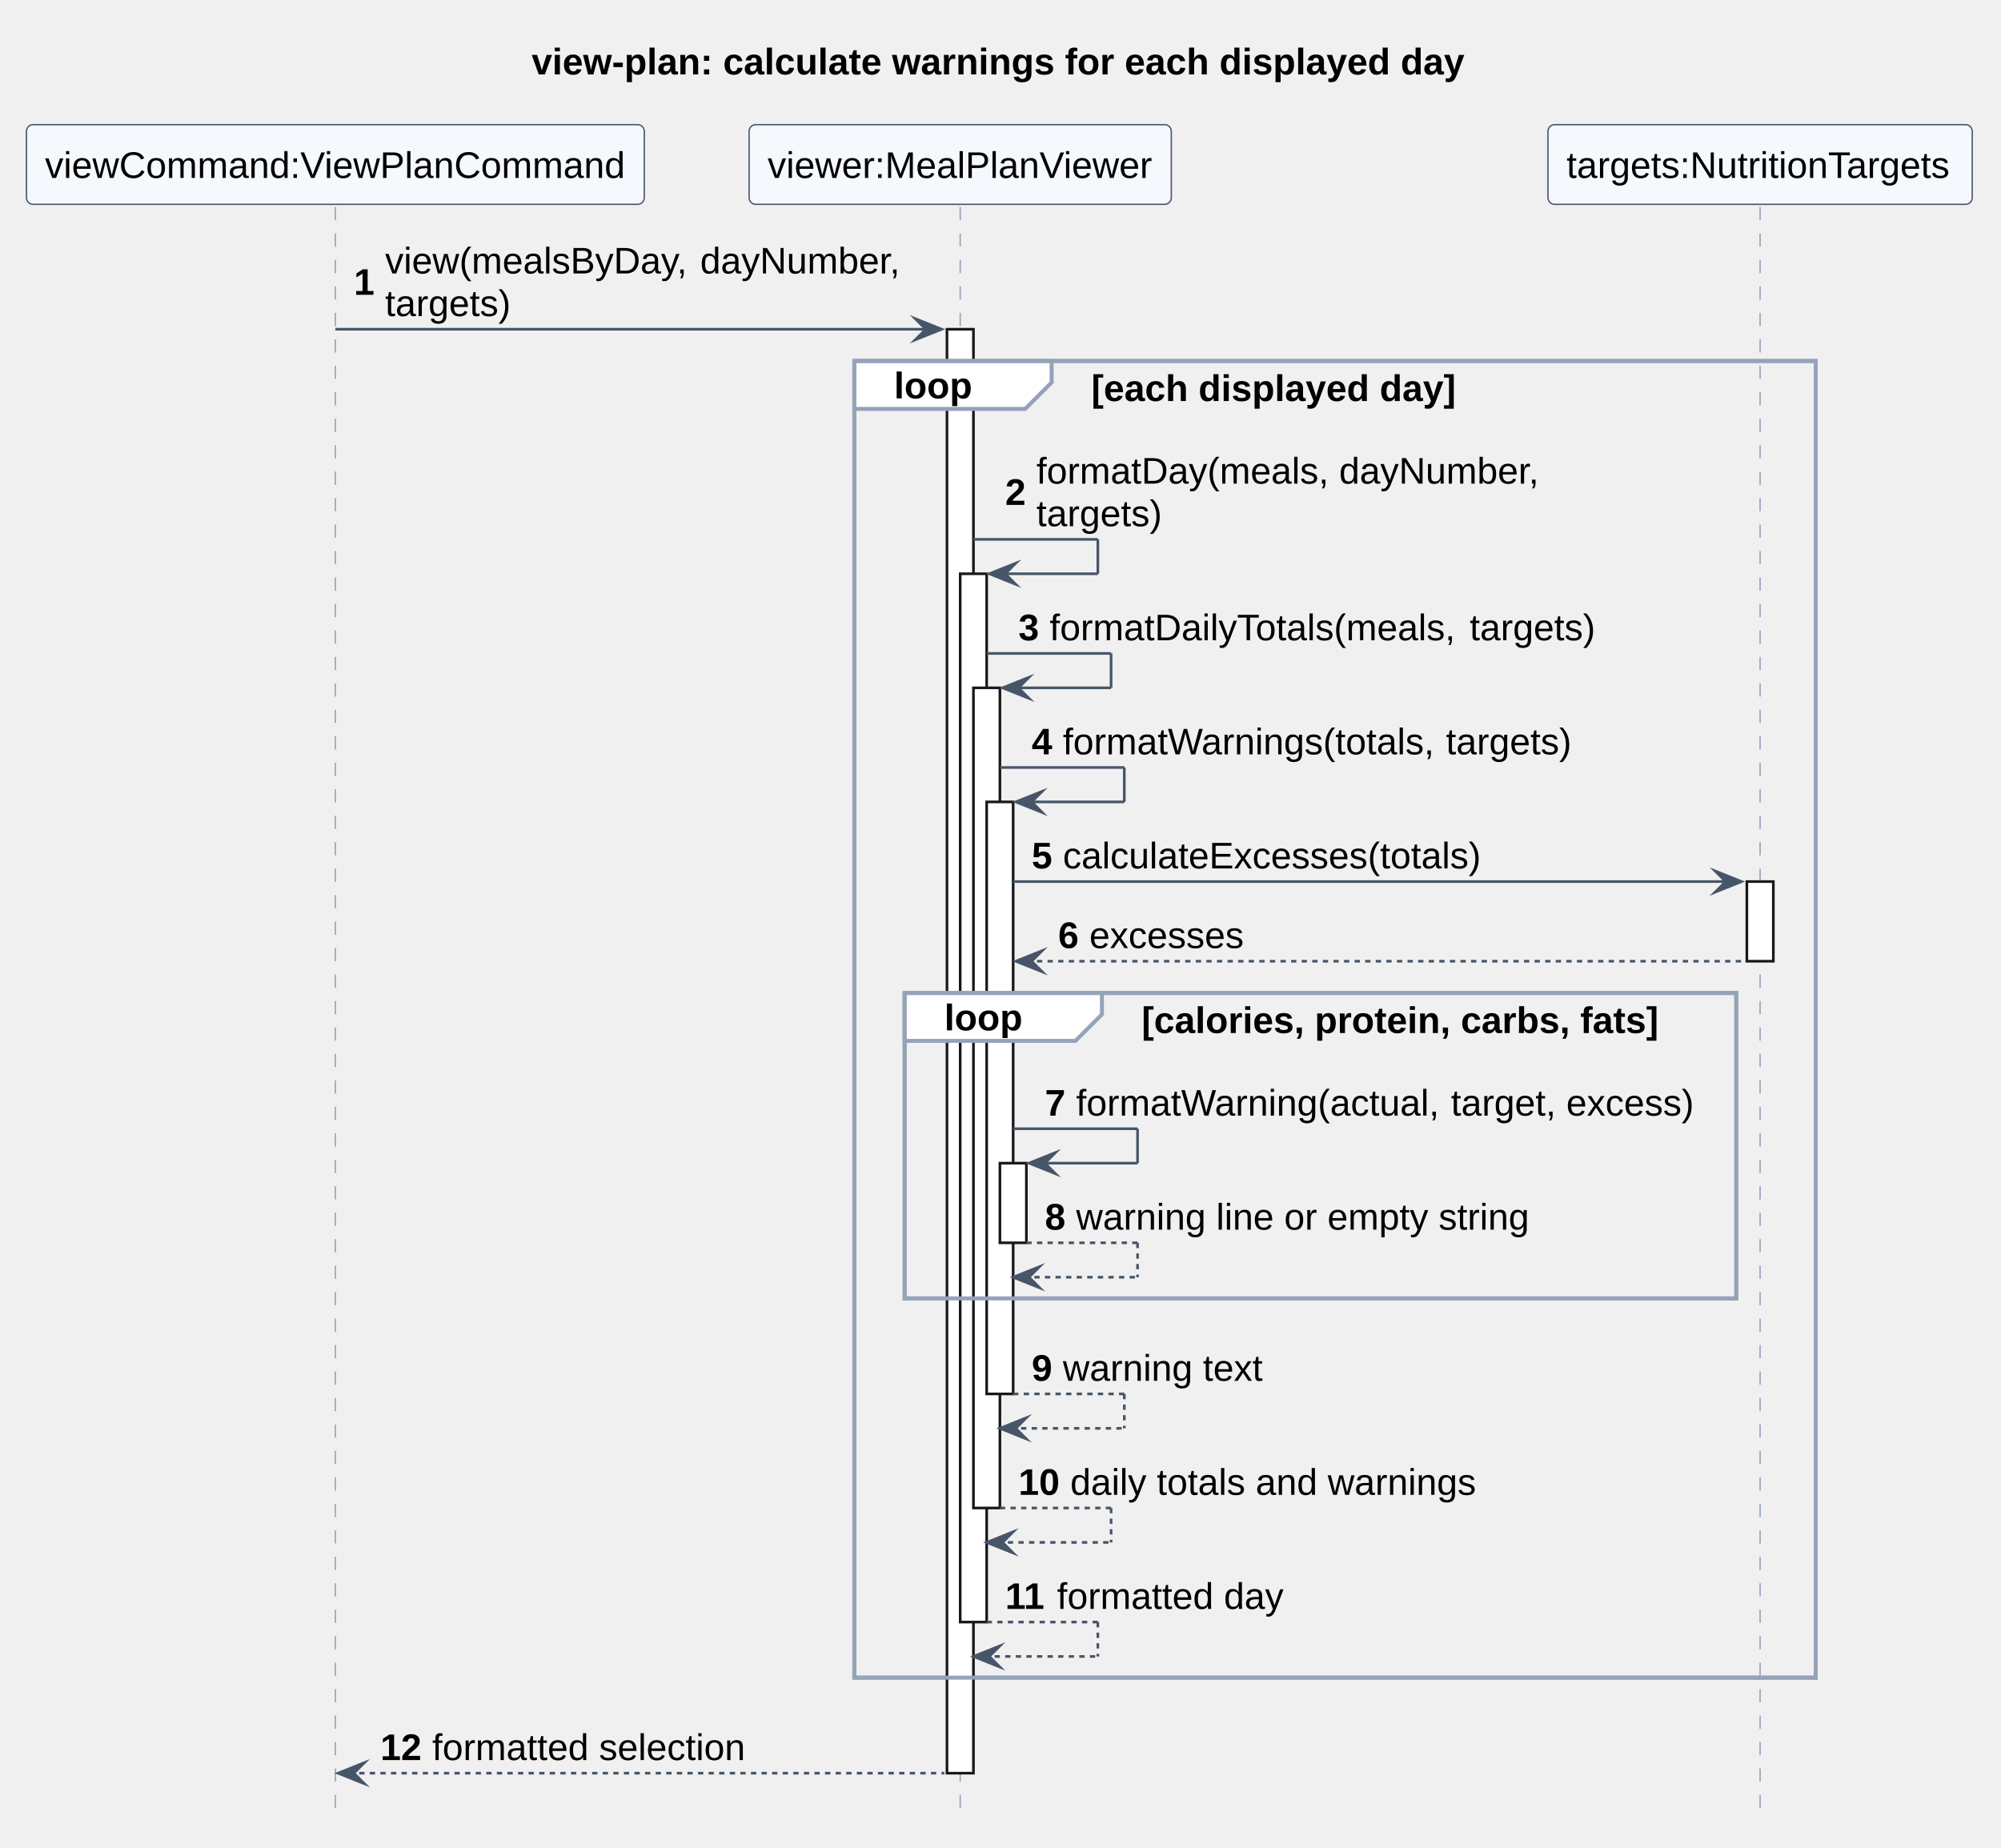
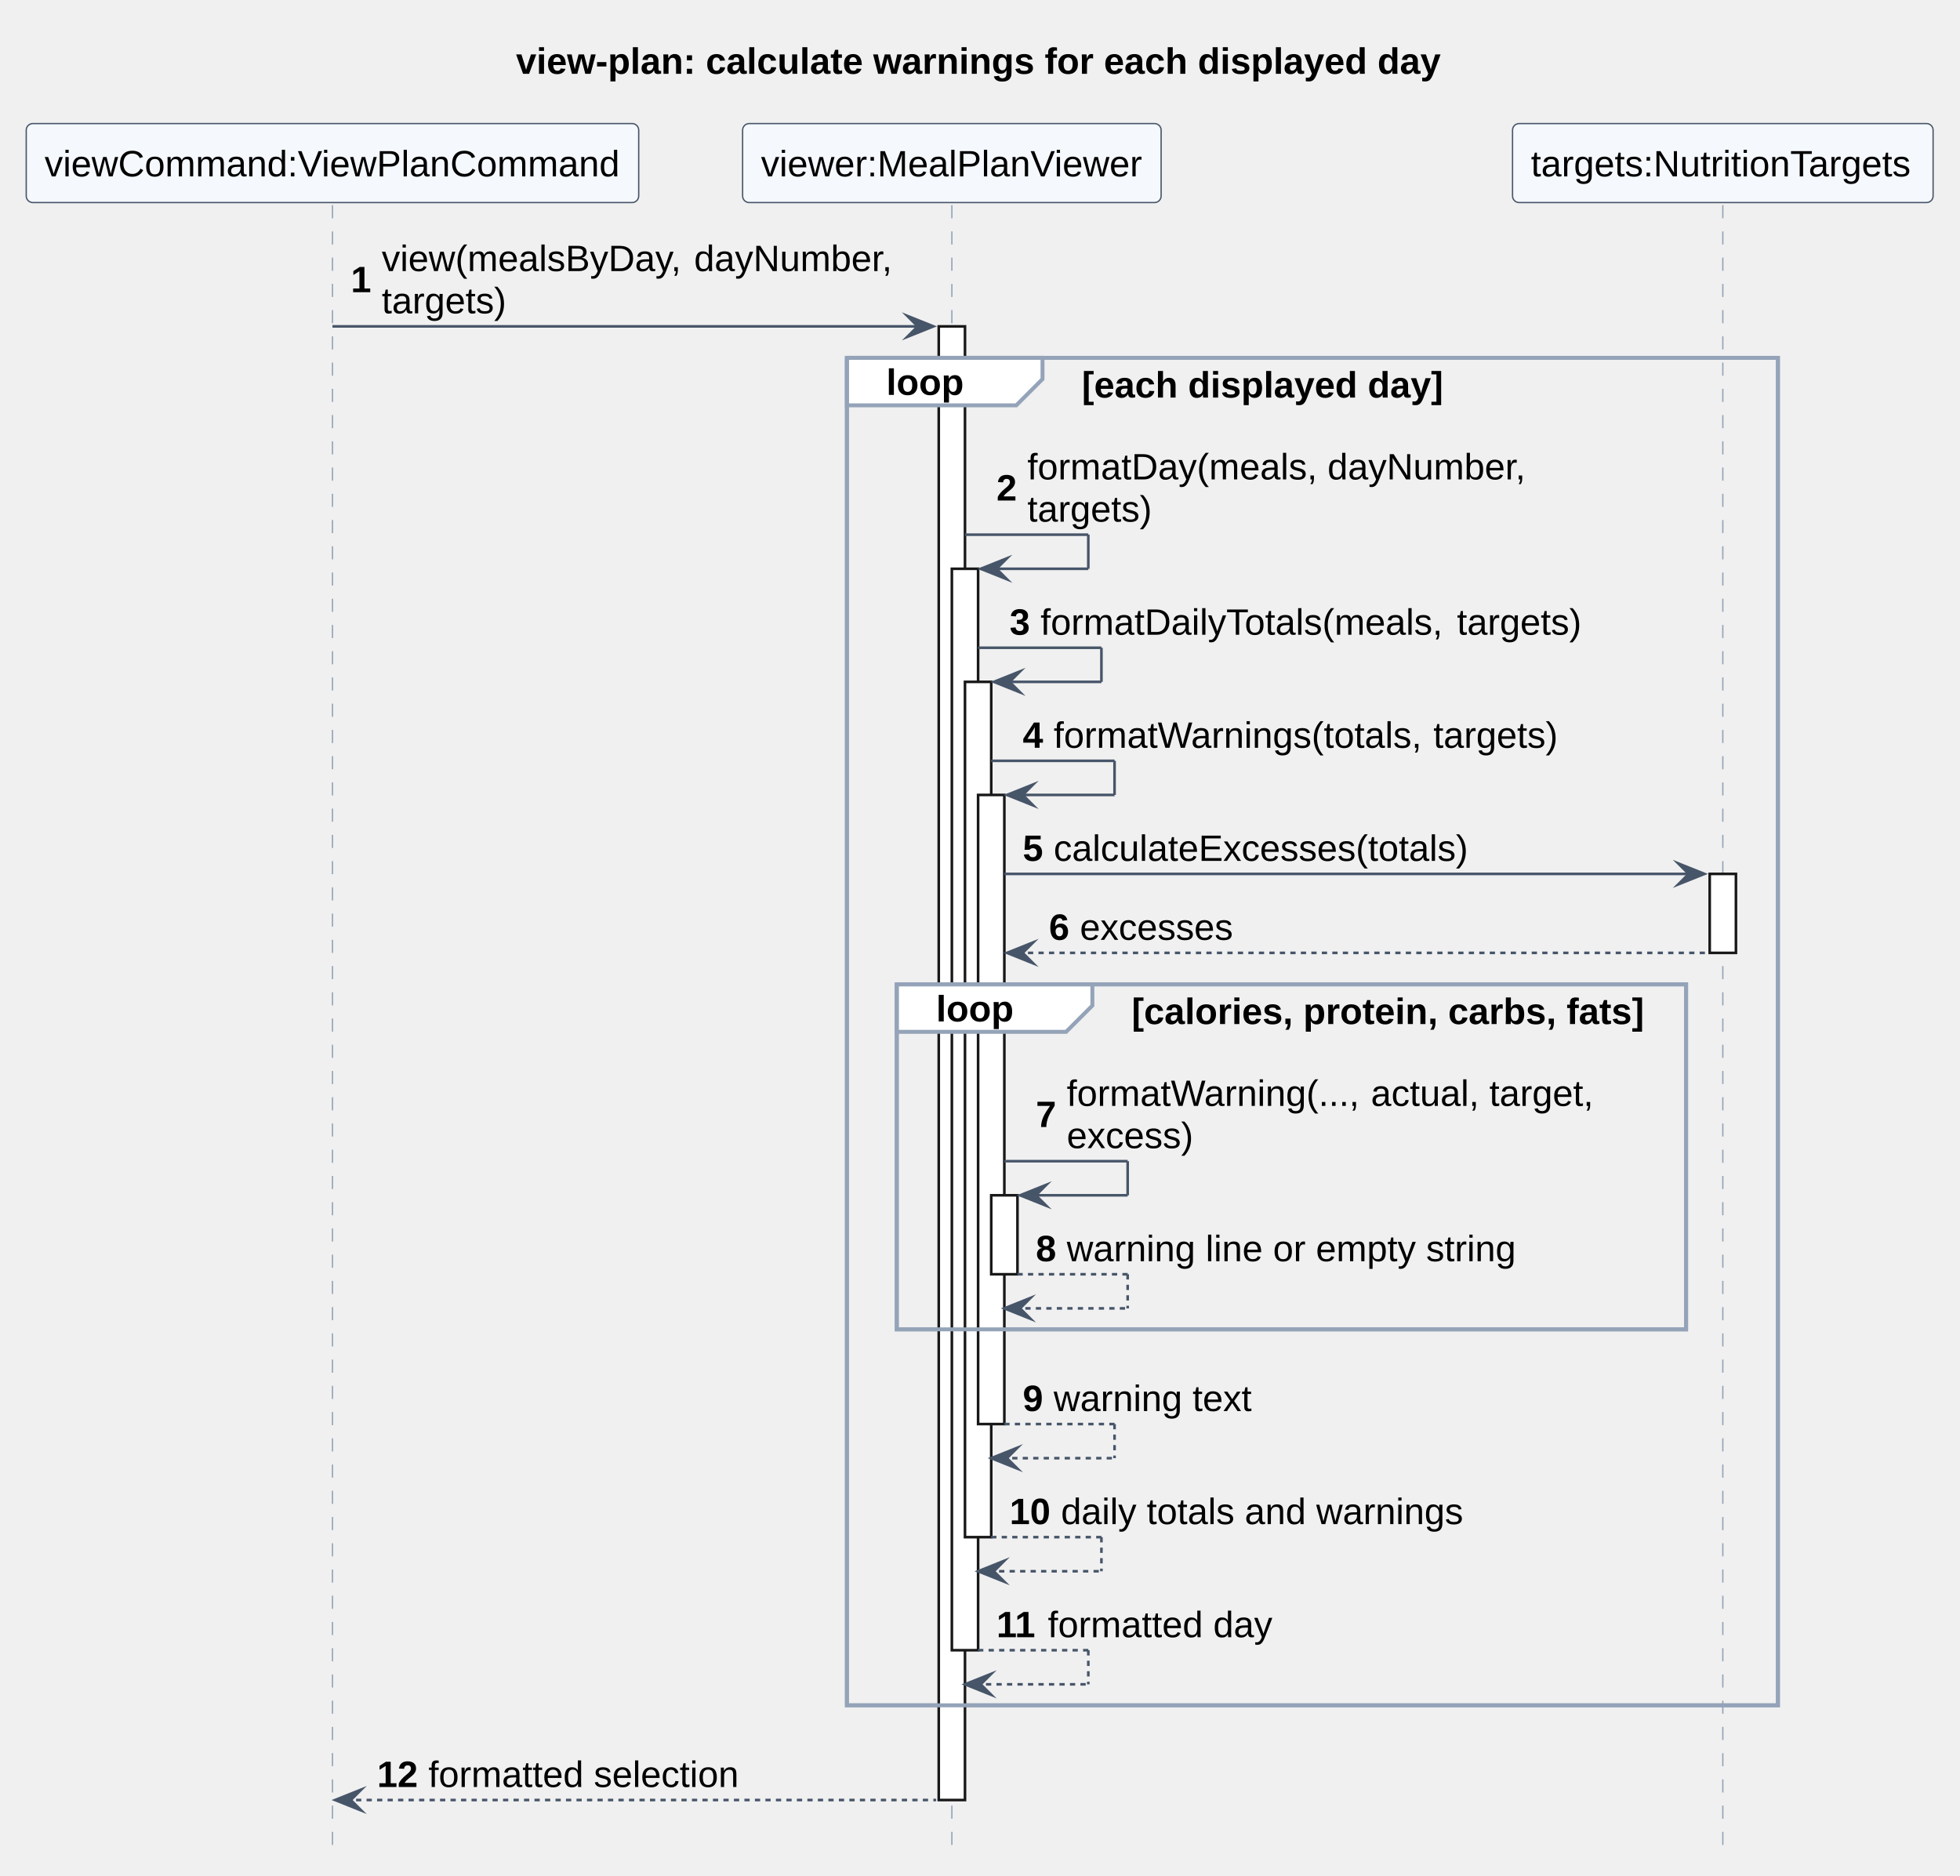
- <svg xmlns="http://www.w3.org/2000/svg" version="1.1" data-diagram-type="SEQUENCE" style="width:756px;height:698px;background:#FFFFFF;" width="756px" height="698px" viewBox="0 0 756 698" zoomAndPan="magnify" preserveAspectRatio="none" contentStyleType="text/css">
+ <svg xmlns="http://www.w3.org/2000/svg" version="1.1" data-diagram-type="SEQUENCE" style="width:747px;height:715px;background:#FFFFFF;" width="747px" height="715px" viewBox="0 0 747 715" zoomAndPan="magnify" preserveAspectRatio="none" contentStyleType="text/css">
  <defs />
  <g font-family="sans-serif" lengthAdjust="spacing">
    <g class="title" data-source-line="2">
-       <text x="200.839" y="28.132" fill="#000" font-size="14" textLength="352.447" font-weight="700" font-family="Arial">view-plan: calculate warnings for each displayed day</text>
+       <text x="196.65" y="28.132" fill="#000" font-size="14" textLength="352.447" font-weight="700" font-family="Arial">view-plan: calculate warnings for each displayed day</text>
    </g>
-     <rect x="322.778" y="136.395" width="363.206" height="497.479" fill="none" style="stroke:#94A3B8;stroke-width:1.5;" />
-     <rect x="341.778" y="375.184" width="314.206" height="115.395" fill="none" style="stroke:#94A3B8;stroke-width:1.5;" />
+     <rect x="322.778" y="136.395" width="354.827" height="513.578" fill="none" style="stroke:#94A3B8;stroke-width:1.5;" />
+     <rect x="341.778" y="375.184" width="300.827" height="131.493" fill="none" style="stroke:#94A3B8;stroke-width:1.5;" />
    <g class="participant-lifeline" data-qualified-name="View" data-entity-uid="part1" id="part1-lifeline" data-source-line="5">
      <g>
-         <rect x="123.21" y="78.197" width="8" height="609.775" fill="#000" fill-opacity="0" />
-         <line x1="126.71" y1="78.197" x2="126.71" y2="687.973" style="stroke:#94A3B8;stroke-width:0.5;stroke-dasharray:5,5;" />
+         <rect x="123.21" y="78.197" width="8" height="625.874" fill="#000" fill-opacity="0" />
+         <line x1="126.71" y1="78.197" x2="126.71" y2="704.071" style="stroke:#94A3B8;stroke-width:0.5;stroke-dasharray:5,5;" />
      </g>
    </g>
    <g class="participant-lifeline" data-qualified-name="Viewer" data-entity-uid="part2" id="part2-lifeline" data-source-line="6">
      <g>
-         <rect x="359.278" y="78.197" width="8" height="609.775" fill="#000" fill-opacity="0" />
-         <line x1="362.778" y1="78.197" x2="362.778" y2="687.973" style="stroke:#94A3B8;stroke-width:0.5;stroke-dasharray:5,5;" />
+         <rect x="359.278" y="78.197" width="8" height="625.874" fill="#000" fill-opacity="0" />
+         <line x1="362.778" y1="78.197" x2="362.778" y2="704.071" style="stroke:#94A3B8;stroke-width:0.5;stroke-dasharray:5,5;" />
      </g>
    </g>
    <g>
-       <rect x="357.778" y="124.395" width="10" height="545.578" fill="#FFF" style="stroke:#181818;stroke-width:1;" />
+       <rect x="357.778" y="124.395" width="10" height="561.677" fill="#FFF" style="stroke:#181818;stroke-width:1;" />
    </g>
    <g>
-       <rect x="362.778" y="216.789" width="10" height="396.085" fill="#FFF" style="stroke:#181818;stroke-width:1;" />
+       <rect x="362.778" y="216.789" width="10" height="412.184" fill="#FFF" style="stroke:#181818;stroke-width:1;" />
    </g>
    <g>
-       <rect x="367.778" y="259.888" width="10" height="309.888" fill="#FFF" style="stroke:#181818;stroke-width:1;" />
+       <rect x="367.778" y="259.888" width="10" height="325.986" fill="#FFF" style="stroke:#181818;stroke-width:1;" />
    </g>
    <g>
-       <rect x="372.778" y="302.986" width="10" height="223.69" fill="#FFF" style="stroke:#181818;stroke-width:1;" />
+       <rect x="372.778" y="302.986" width="10" height="239.789" fill="#FFF" style="stroke:#181818;stroke-width:1;" />
    </g>
    <g>
-       <rect x="377.778" y="439.479" width="10" height="30.099" fill="#FFF" style="stroke:#181818;stroke-width:1;" />
+       <rect x="377.778" y="455.578" width="10" height="30.099" fill="#FFF" style="stroke:#181818;stroke-width:1;" />
    </g>
    <g class="participant-lifeline" data-qualified-name="Targets" data-entity-uid="part3" id="part3-lifeline" data-source-line="7">
      <g>
-         <rect x="661.484" y="78.197" width="8" height="609.775" fill="#000" fill-opacity="0" />
-         <line x1="664.984" y1="78.197" x2="664.984" y2="687.973" style="stroke:#94A3B8;stroke-width:0.5;stroke-dasharray:5,5;" />
+         <rect x="653.105" y="78.197" width="8" height="625.874" fill="#000" fill-opacity="0" />
+         <line x1="656.605" y1="78.197" x2="656.605" y2="704.071" style="stroke:#94A3B8;stroke-width:0.5;stroke-dasharray:5,5;" />
      </g>
    </g>
    <g>
-       <rect x="659.984" y="333.085" width="10" height="30.099" fill="#FFF" style="stroke:#181818;stroke-width:1;" />
+       <rect x="651.605" y="333.085" width="10" height="30.099" fill="#FFF" style="stroke:#181818;stroke-width:1;" />
    </g>
    <g class="participant participant-head" data-qualified-name="View" data-entity-uid="part1" id="part1-head" data-source-line="5">
      <rect x="10" y="47.099" width="233.42" height="30.099" fill="#F5F8FC" style="stroke:#475569;stroke-width:0.5;" rx="2.5" ry="2.5" />
      <text x="17" y="67.23" fill="#000" font-size="14" textLength="219.42" font-family="Arial">viewCommand:ViewPlanCommand</text>
    </g>
    <g class="participant participant-head" data-qualified-name="Viewer" data-entity-uid="part2" id="part2-head" data-source-line="6">
      <rect x="283.027" y="47.099" width="159.503" height="30.099" fill="#F5F8FC" style="stroke:#475569;stroke-width:0.5;" rx="2.5" ry="2.5" />
      <text x="290.027" y="67.23" fill="#000" font-size="14" textLength="145.503" font-family="Arial">viewer:MealPlanViewer</text>
    </g>
    <g class="participant participant-head" data-qualified-name="Targets" data-entity-uid="part3" id="part3-head" data-source-line="7">
-       <rect x="584.843" y="47.099" width="160.282" height="30.099" fill="#F5F8FC" style="stroke:#475569;stroke-width:0.5;" rx="2.5" ry="2.5" />
-       <text x="591.843" y="67.23" fill="#000" font-size="14" textLength="146.282" font-family="Arial">targets:NutritionTargets</text>
+       <rect x="576.464" y="47.099" width="160.282" height="30.099" fill="#F5F8FC" style="stroke:#475569;stroke-width:0.5;" rx="2.5" ry="2.5" />
+       <text x="583.464" y="67.23" fill="#000" font-size="14" textLength="146.282" font-family="Arial">targets:NutritionTargets</text>
    </g>
    <g class="message" data-entity-1="part1" data-entity-2="part2" id="msg1" data-source-line="9">
      <polygon points="345.778,120.395,355.778,124.395,345.778,128.395,349.778,124.395" fill="#475569" style="stroke:#475569;stroke-width:1;stroke-linejoin:miter;stroke-miterlimit:10;" />
      <line x1="126.71" y1="124.395" x2="351.778" y2="124.395" style="stroke:#475569;stroke-width:1;" />
      <text x="133.71" y="111.378" fill="#000" font-size="14" font-weight="700" font-family="Arial">1</text>
      <text x="145.496" y="103.329" fill="#000" font-size="14" textLength="115.138" font-family="Arial">view(mealsByDay,</text>
      <text x="260.634" y="103.329" fill="#000" font-size="14" font-family="Arial"> </text>
      <text x="264.523" y="103.329" fill="#000" font-size="14" textLength="76.255" font-family="Arial">dayNumber,</text>
      <text x="145.496" y="119.428" fill="#000" font-size="14" textLength="47.462" font-family="Arial">targets)</text>
    </g>
    <path d="M322.778,136.395 L397.323,136.395 L397.323,144.493 L387.323,154.493 L322.778,154.493 L322.778,136.395" style="stroke:#94A3B8;stroke-width:1.5;" fill="#FFF" />
-     <rect x="322.778" y="136.395" width="363.206" height="497.479" fill="none" style="stroke:#94A3B8;stroke-width:1.5;" />
+     <rect x="322.778" y="136.395" width="354.827" height="513.578" fill="none" style="stroke:#94A3B8;stroke-width:1.5;" />
    <text x="337.778" y="150.526" fill="#000" font-size="14" textLength="29.545" font-weight="700" font-family="Arial">loop</text>
    <text x="412.323" y="151.526" fill="#000" font-size="14" textLength="137.717" font-weight="700" font-family="Arial">[each displayed day]</text>
    <g class="message" data-entity-1="part2" data-entity-2="part2" id="msg2" data-source-line="12">
      <line x1="367.778" y1="203.789" x2="414.778" y2="203.789" style="stroke:#475569;stroke-width:1;" />
      <line x1="414.778" y1="203.789" x2="414.778" y2="216.789" style="stroke:#475569;stroke-width:1;" />
      <line x1="373.778" y1="216.789" x2="414.778" y2="216.789" style="stroke:#475569;stroke-width:1;" />
      <polygon points="383.778,212.789,373.778,216.789,383.778,220.789,379.778,216.789" fill="#475569" style="stroke:#475569;stroke-width:1;stroke-linejoin:miter;stroke-miterlimit:10;" />
      <text x="379.778" y="190.773" fill="#000" font-size="14" font-weight="700" font-family="Arial">2</text>
      <text x="391.564" y="182.724" fill="#000" font-size="14" textLength="110.469" font-family="Arial">formatDay(meals,</text>
      <text x="502.033" y="182.724" fill="#000" font-size="14" font-family="Arial"> </text>
      <text x="505.923" y="182.724" fill="#000" font-size="14" textLength="76.255" font-family="Arial">dayNumber,</text>
      <text x="391.564" y="198.822" fill="#000" font-size="14" textLength="47.462" font-family="Arial">targets)</text>
    </g>
    <g class="message" data-entity-1="part2" data-entity-2="part2" id="msg3" data-source-line="14">
      <line x1="372.778" y1="246.888" x2="419.778" y2="246.888" style="stroke:#475569;stroke-width:1;" />
      <line x1="419.778" y1="246.888" x2="419.778" y2="259.888" style="stroke:#475569;stroke-width:1;" />
      <line x1="378.778" y1="259.888" x2="419.778" y2="259.888" style="stroke:#475569;stroke-width:1;" />
      <polygon points="388.778,255.888,378.778,259.888,388.778,263.888,384.778,259.888" fill="#475569" style="stroke:#475569;stroke-width:1;stroke-linejoin:miter;stroke-miterlimit:10;" />
      <text x="384.778" y="241.921" fill="#000" font-size="14" font-weight="700" font-family="Arial">3</text>
      <text x="396.564" y="241.921" fill="#000" font-size="14" textLength="154.813" font-family="Arial">formatDailyTotals(meals,</text>
      <text x="551.378" y="241.921" fill="#000" font-size="14" font-family="Arial"> </text>
      <text x="555.268" y="241.921" fill="#000" font-size="14" textLength="47.462" font-family="Arial">targets)</text>
    </g>
    <g class="message" data-entity-1="part2" data-entity-2="part2" id="msg4" data-source-line="16">
      <line x1="377.778" y1="289.986" x2="424.778" y2="289.986" style="stroke:#475569;stroke-width:1;" />
      <line x1="424.778" y1="289.986" x2="424.778" y2="302.986" style="stroke:#475569;stroke-width:1;" />
      <line x1="383.778" y1="302.986" x2="424.778" y2="302.986" style="stroke:#475569;stroke-width:1;" />
      <polygon points="393.778,298.986,383.778,302.986,393.778,306.986,389.778,302.986" fill="#475569" style="stroke:#475569;stroke-width:1;stroke-linejoin:miter;stroke-miterlimit:10;" />
      <text x="389.778" y="285.02" fill="#000" font-size="14" font-weight="700" font-family="Arial">4</text>
      <text x="401.564" y="285.02" fill="#000" font-size="14" textLength="140.82" font-family="Arial">formatWarnings(totals,</text>
      <text x="542.385" y="285.02" fill="#000" font-size="14" font-family="Arial"> </text>
      <text x="546.274" y="285.02" fill="#000" font-size="14" textLength="47.462" font-family="Arial">targets)</text>
    </g>
    <g class="message" data-entity-1="part2" data-entity-2="part3" id="msg5" data-source-line="18">
-       <polygon points="647.984,329.085,657.984,333.085,647.984,337.085,651.984,333.085" fill="#475569" style="stroke:#475569;stroke-width:1;stroke-linejoin:miter;stroke-miterlimit:10;" />
-       <line x1="382.778" y1="333.085" x2="653.984" y2="333.085" style="stroke:#475569;stroke-width:1;" />
+       <polygon points="639.605,329.085,649.605,333.085,639.605,337.085,643.605,333.085" fill="#475569" style="stroke:#475569;stroke-width:1;stroke-linejoin:miter;stroke-miterlimit:10;" />
+       <line x1="382.778" y1="333.085" x2="645.605" y2="333.085" style="stroke:#475569;stroke-width:1;" />
      <text x="389.778" y="328.118" fill="#000" font-size="14" font-weight="700" font-family="Arial">5</text>
      <text x="401.564" y="328.118" fill="#000" font-size="14" textLength="157.951" font-family="Arial">calculateExcesses(totals)</text>
    </g>
    <g class="message" data-entity-1="part3" data-entity-2="part2" id="msg6" data-source-line="20">
      <polygon points="393.778,359.184,383.778,363.184,393.778,367.184,389.778,363.184" fill="#475569" style="stroke:#475569;stroke-width:1;stroke-linejoin:miter;stroke-miterlimit:10;" />
-       <line x1="387.778" y1="363.184" x2="658.984" y2="363.184" style="stroke:#475569;stroke-width:1;stroke-dasharray:2,2;" />
+       <line x1="387.778" y1="363.184" x2="650.605" y2="363.184" style="stroke:#475569;stroke-width:1;stroke-dasharray:2,2;" />
      <text x="399.778" y="358.217" fill="#000" font-size="14" font-weight="700" font-family="Arial">6</text>
      <text x="411.564" y="358.217" fill="#000" font-size="14" textLength="58.358" font-family="Arial">excesses</text>
    </g>
    <path d="M341.778,375.184 L416.323,375.184 L416.323,383.282 L406.323,393.282 L341.778,393.282 L341.778,375.184" style="stroke:#94A3B8;stroke-width:1.5;" fill="#FFF" />
-     <rect x="341.778" y="375.184" width="314.206" height="115.395" fill="none" style="stroke:#94A3B8;stroke-width:1.5;" />
+     <rect x="341.778" y="375.184" width="300.827" height="131.493" fill="none" style="stroke:#94A3B8;stroke-width:1.5;" />
    <text x="356.778" y="389.315" fill="#000" font-size="14" textLength="29.545" font-weight="700" font-family="Arial">loop</text>
    <text x="431.323" y="390.315" fill="#000" font-size="14" textLength="195.282" font-weight="700" font-family="Arial">[calories, protein, carbs, fats]</text>
    <g class="message" data-entity-1="part2" data-entity-2="part2" id="msg7" data-source-line="23">
-       <line x1="382.778" y1="426.479" x2="429.778" y2="426.479" style="stroke:#475569;stroke-width:1;" />
-       <line x1="429.778" y1="426.479" x2="429.778" y2="439.479" style="stroke:#475569;stroke-width:1;" />
-       <line x1="388.778" y1="439.479" x2="429.778" y2="439.479" style="stroke:#475569;stroke-width:1;" />
-       <polygon points="398.778,435.479,388.778,439.479,398.778,443.479,394.778,439.479" fill="#475569" style="stroke:#475569;stroke-width:1;stroke-linejoin:miter;stroke-miterlimit:10;" />
-       <text x="394.778" y="421.513" fill="#000" font-size="14" font-weight="700" font-family="Arial">7</text>
-       <text x="406.564" y="421.513" fill="#000" font-size="14" textLength="137.717" font-family="Arial">formatWarning(actual,</text>
-       <text x="544.281" y="421.513" fill="#000" font-size="14" font-family="Arial"> </text>
-       <text x="548.171" y="421.513" fill="#000" font-size="14" textLength="39.689" font-family="Arial">target,</text>
-       <text x="587.86" y="421.513" fill="#000" font-size="14" font-family="Arial"> </text>
-       <text x="591.75" y="421.513" fill="#000" font-size="14" textLength="48.234" font-family="Arial">excess)</text>
+       <line x1="382.778" y1="442.578" x2="429.778" y2="442.578" style="stroke:#475569;stroke-width:1;" />
+       <line x1="429.778" y1="442.578" x2="429.778" y2="455.578" style="stroke:#475569;stroke-width:1;" />
+       <line x1="388.778" y1="455.578" x2="429.778" y2="455.578" style="stroke:#475569;stroke-width:1;" />
+       <polygon points="398.778,451.578,388.778,455.578,398.778,459.578,394.778,455.578" fill="#475569" style="stroke:#475569;stroke-width:1;stroke-linejoin:miter;stroke-miterlimit:10;" />
+       <text x="394.778" y="429.562" fill="#000" font-size="14" font-weight="700" font-family="Arial">7</text>
+       <text x="406.564" y="421.513" fill="#000" font-size="14" textLength="112.027" font-family="Arial">formatWarning(...,</text>
+       <text x="518.592" y="421.513" fill="#000" font-size="14" font-family="Arial"> </text>
+       <text x="522.481" y="421.513" fill="#000" font-size="14" textLength="41.248" font-family="Arial">actual,</text>
+       <text x="563.729" y="421.513" fill="#000" font-size="14" font-family="Arial"> </text>
+       <text x="567.619" y="421.513" fill="#000" font-size="14" textLength="39.689" font-family="Arial">target,</text>
+       <text x="406.564" y="437.611" fill="#000" font-size="14" textLength="48.234" font-family="Arial">excess)</text>
    </g>
    <g class="message" data-entity-1="part2" data-entity-2="part2" id="msg8" data-source-line="25">
-       <line x1="387.778" y1="469.578" x2="429.778" y2="469.578" style="stroke:#475569;stroke-width:1;stroke-dasharray:2,2;" />
-       <line x1="429.778" y1="469.578" x2="429.778" y2="482.578" style="stroke:#475569;stroke-width:1;stroke-dasharray:2,2;" />
-       <line x1="382.778" y1="482.578" x2="429.778" y2="482.578" style="stroke:#475569;stroke-width:1;stroke-dasharray:2,2;" />
-       <polygon points="392.778,478.578,382.778,482.578,392.778,486.578,388.778,482.578" fill="#475569" style="stroke:#475569;stroke-width:1;stroke-linejoin:miter;stroke-miterlimit:10;" />
-       <text x="394.778" y="464.611" fill="#000" font-size="14" font-weight="700" font-family="Arial">8</text>
-       <text x="406.564" y="464.611" fill="#000" font-size="14" textLength="49.027" font-family="Arial">warning</text>
-       <text x="455.592" y="464.611" fill="#000" font-size="14" font-family="Arial"> </text>
-       <text x="459.481" y="464.611" fill="#000" font-size="14" textLength="21.793" font-family="Arial">line</text>
-       <text x="481.274" y="464.611" fill="#000" font-size="14" font-family="Arial"> </text>
-       <text x="485.164" y="464.611" fill="#000" font-size="14" textLength="12.448" font-family="Arial">or</text>
-       <text x="497.612" y="464.611" fill="#000" font-size="14" font-family="Arial"> </text>
-       <text x="501.502" y="464.611" fill="#000" font-size="14" textLength="38.124" font-family="Arial">empty</text>
-       <text x="539.626" y="464.611" fill="#000" font-size="14" font-family="Arial"> </text>
-       <text x="543.516" y="464.611" fill="#000" font-size="14" textLength="34.234" font-family="Arial">string</text>
+       <line x1="387.778" y1="485.677" x2="429.778" y2="485.677" style="stroke:#475569;stroke-width:1;stroke-dasharray:2,2;" />
+       <line x1="429.778" y1="485.677" x2="429.778" y2="498.677" style="stroke:#475569;stroke-width:1;stroke-dasharray:2,2;" />
+       <line x1="382.778" y1="498.677" x2="429.778" y2="498.677" style="stroke:#475569;stroke-width:1;stroke-dasharray:2,2;" />
+       <polygon points="392.778,494.677,382.778,498.677,392.778,502.677,388.778,498.677" fill="#475569" style="stroke:#475569;stroke-width:1;stroke-linejoin:miter;stroke-miterlimit:10;" />
+       <text x="394.778" y="480.71" fill="#000" font-size="14" font-weight="700" font-family="Arial">8</text>
+       <text x="406.564" y="480.71" fill="#000" font-size="14" textLength="49.027" font-family="Arial">warning</text>
+       <text x="455.592" y="480.71" fill="#000" font-size="14" font-family="Arial"> </text>
+       <text x="459.481" y="480.71" fill="#000" font-size="14" textLength="21.793" font-family="Arial">line</text>
+       <text x="481.274" y="480.71" fill="#000" font-size="14" font-family="Arial"> </text>
+       <text x="485.164" y="480.71" fill="#000" font-size="14" textLength="12.448" font-family="Arial">or</text>
+       <text x="497.612" y="480.71" fill="#000" font-size="14" font-family="Arial"> </text>
+       <text x="501.502" y="480.71" fill="#000" font-size="14" textLength="38.124" font-family="Arial">empty</text>
+       <text x="539.626" y="480.71" fill="#000" font-size="14" font-family="Arial"> </text>
+       <text x="543.516" y="480.71" fill="#000" font-size="14" textLength="34.234" font-family="Arial">string</text>
    </g>
    <g class="message" data-entity-1="part2" data-entity-2="part2" id="msg9" data-source-line="28">
-       <line x1="382.778" y1="526.677" x2="424.778" y2="526.677" style="stroke:#475569;stroke-width:1;stroke-dasharray:2,2;" />
-       <line x1="424.778" y1="526.677" x2="424.778" y2="539.677" style="stroke:#475569;stroke-width:1;stroke-dasharray:2,2;" />
-       <line x1="377.778" y1="539.677" x2="424.778" y2="539.677" style="stroke:#475569;stroke-width:1;stroke-dasharray:2,2;" />
-       <polygon points="387.778,535.677,377.778,539.677,387.778,543.677,383.778,539.677" fill="#475569" style="stroke:#475569;stroke-width:1;stroke-linejoin:miter;stroke-miterlimit:10;" />
-       <text x="389.778" y="521.71" fill="#000" font-size="14" font-weight="700" font-family="Arial">9</text>
-       <text x="401.564" y="521.71" fill="#000" font-size="14" textLength="49.027" font-family="Arial">warning</text>
-       <text x="450.592" y="521.71" fill="#000" font-size="14" font-family="Arial"> </text>
-       <text x="454.481" y="521.71" fill="#000" font-size="14" textLength="22.565" font-family="Arial">text</text>
+       <line x1="382.778" y1="542.775" x2="424.778" y2="542.775" style="stroke:#475569;stroke-width:1;stroke-dasharray:2,2;" />
+       <line x1="424.778" y1="542.775" x2="424.778" y2="555.775" style="stroke:#475569;stroke-width:1;stroke-dasharray:2,2;" />
+       <line x1="377.778" y1="555.775" x2="424.778" y2="555.775" style="stroke:#475569;stroke-width:1;stroke-dasharray:2,2;" />
+       <polygon points="387.778,551.775,377.778,555.775,387.778,559.775,383.778,555.775" fill="#475569" style="stroke:#475569;stroke-width:1;stroke-linejoin:miter;stroke-miterlimit:10;" />
+       <text x="389.778" y="537.809" fill="#000" font-size="14" font-weight="700" font-family="Arial">9</text>
+       <text x="401.564" y="537.809" fill="#000" font-size="14" textLength="49.027" font-family="Arial">warning</text>
+       <text x="450.592" y="537.809" fill="#000" font-size="14" font-family="Arial"> </text>
+       <text x="454.481" y="537.809" fill="#000" font-size="14" textLength="22.565" font-family="Arial">text</text>
    </g>
    <g class="message" data-entity-1="part2" data-entity-2="part2" id="msg10" data-source-line="30">
-       <line x1="377.778" y1="569.775" x2="419.778" y2="569.775" style="stroke:#475569;stroke-width:1;stroke-dasharray:2,2;" />
-       <line x1="419.778" y1="569.775" x2="419.778" y2="582.775" style="stroke:#475569;stroke-width:1;stroke-dasharray:2,2;" />
-       <line x1="372.778" y1="582.775" x2="419.778" y2="582.775" style="stroke:#475569;stroke-width:1;stroke-dasharray:2,2;" />
-       <polygon points="382.778,578.775,372.778,582.775,382.778,586.775,378.778,582.775" fill="#475569" style="stroke:#475569;stroke-width:1;stroke-linejoin:miter;stroke-miterlimit:10;" />
-       <text x="384.778" y="564.809" fill="#000" font-size="14" textLength="15.572" font-weight="700" font-family="Arial">10</text>
-       <text x="404.351" y="564.809" fill="#000" font-size="14" textLength="28.793" font-family="Arial">daily</text>
-       <text x="433.144" y="564.809" fill="#000" font-size="14" font-family="Arial"> </text>
-       <text x="437.033" y="564.809" fill="#000" font-size="14" textLength="33.462" font-family="Arial">totals</text>
-       <text x="470.495" y="564.809" fill="#000" font-size="14" font-family="Arial"> </text>
-       <text x="474.385" y="564.809" fill="#000" font-size="14" textLength="23.358" font-family="Arial">and</text>
-       <text x="497.743" y="564.809" fill="#000" font-size="14" font-family="Arial"> </text>
-       <text x="501.633" y="564.809" fill="#000" font-size="14" textLength="56.027" font-family="Arial">warnings</text>
+       <line x1="377.778" y1="585.874" x2="419.778" y2="585.874" style="stroke:#475569;stroke-width:1;stroke-dasharray:2,2;" />
+       <line x1="419.778" y1="585.874" x2="419.778" y2="598.874" style="stroke:#475569;stroke-width:1;stroke-dasharray:2,2;" />
+       <line x1="372.778" y1="598.874" x2="419.778" y2="598.874" style="stroke:#475569;stroke-width:1;stroke-dasharray:2,2;" />
+       <polygon points="382.778,594.874,372.778,598.874,382.778,602.874,378.778,598.874" fill="#475569" style="stroke:#475569;stroke-width:1;stroke-linejoin:miter;stroke-miterlimit:10;" />
+       <text x="384.778" y="580.907" fill="#000" font-size="14" textLength="15.572" font-weight="700" font-family="Arial">10</text>
+       <text x="404.351" y="580.907" fill="#000" font-size="14" textLength="28.793" font-family="Arial">daily</text>
+       <text x="433.144" y="580.907" fill="#000" font-size="14" font-family="Arial"> </text>
+       <text x="437.033" y="580.907" fill="#000" font-size="14" textLength="33.462" font-family="Arial">totals</text>
+       <text x="470.495" y="580.907" fill="#000" font-size="14" font-family="Arial"> </text>
+       <text x="474.385" y="580.907" fill="#000" font-size="14" textLength="23.358" font-family="Arial">and</text>
+       <text x="497.743" y="580.907" fill="#000" font-size="14" font-family="Arial"> </text>
+       <text x="501.633" y="580.907" fill="#000" font-size="14" textLength="56.027" font-family="Arial">warnings</text>
    </g>
    <g class="message" data-entity-1="part2" data-entity-2="part2" id="msg11" data-source-line="32">
-       <line x1="372.778" y1="612.874" x2="414.778" y2="612.874" style="stroke:#475569;stroke-width:1;stroke-dasharray:2,2;" />
-       <line x1="414.778" y1="612.874" x2="414.778" y2="625.874" style="stroke:#475569;stroke-width:1;stroke-dasharray:2,2;" />
-       <line x1="367.778" y1="625.874" x2="414.778" y2="625.874" style="stroke:#475569;stroke-width:1;stroke-dasharray:2,2;" />
-       <polygon points="377.778,621.874,367.778,625.874,377.778,629.874,373.778,625.874" fill="#475569" style="stroke:#475569;stroke-width:1;stroke-linejoin:miter;stroke-miterlimit:10;" />
-       <text x="379.778" y="607.907" fill="#000" font-size="14" textLength="15.572" font-weight="700" font-family="Arial">11</text>
-       <text x="399.351" y="607.907" fill="#000" font-size="14" textLength="59.138" font-family="Arial">formatted</text>
-       <text x="458.488" y="607.907" fill="#000" font-size="14" font-family="Arial"> </text>
-       <text x="462.378" y="607.907" fill="#000" font-size="14" textLength="22.572" font-family="Arial">day</text>
+       <line x1="372.778" y1="628.973" x2="414.778" y2="628.973" style="stroke:#475569;stroke-width:1;stroke-dasharray:2,2;" />
+       <line x1="414.778" y1="628.973" x2="414.778" y2="641.973" style="stroke:#475569;stroke-width:1;stroke-dasharray:2,2;" />
+       <line x1="367.778" y1="641.973" x2="414.778" y2="641.973" style="stroke:#475569;stroke-width:1;stroke-dasharray:2,2;" />
+       <polygon points="377.778,637.973,367.778,641.973,377.778,645.973,373.778,641.973" fill="#475569" style="stroke:#475569;stroke-width:1;stroke-linejoin:miter;stroke-miterlimit:10;" />
+       <text x="379.778" y="624.006" fill="#000" font-size="14" textLength="15.572" font-weight="700" font-family="Arial">11</text>
+       <text x="399.351" y="624.006" fill="#000" font-size="14" textLength="59.138" font-family="Arial">formatted</text>
+       <text x="458.488" y="624.006" fill="#000" font-size="14" font-family="Arial"> </text>
+       <text x="462.378" y="624.006" fill="#000" font-size="14" textLength="22.572" font-family="Arial">day</text>
    </g>
    <g class="message" data-entity-1="part2" data-entity-2="part1" id="msg12" data-source-line="35">
-       <polygon points="137.71,665.973,127.71,669.973,137.71,673.973,133.71,669.973" fill="#475569" style="stroke:#475569;stroke-width:1;stroke-linejoin:miter;stroke-miterlimit:10;" />
-       <line x1="131.71" y1="669.973" x2="356.778" y2="669.973" style="stroke:#475569;stroke-width:1;stroke-dasharray:2,2;" />
-       <text x="143.71" y="665.006" fill="#000" font-size="14" textLength="15.572" font-weight="700" font-family="Arial">12</text>
-       <text x="163.282" y="665.006" fill="#000" font-size="14" textLength="59.138" font-family="Arial">formatted</text>
-       <text x="222.42" y="665.006" fill="#000" font-size="14" font-family="Arial"> </text>
-       <text x="226.31" y="665.006" fill="#000" font-size="14" textLength="55.255" font-family="Arial">selection</text>
+       <polygon points="137.71,682.071,127.71,686.071,137.71,690.071,133.71,686.071" fill="#475569" style="stroke:#475569;stroke-width:1;stroke-linejoin:miter;stroke-miterlimit:10;" />
+       <line x1="131.71" y1="686.071" x2="356.778" y2="686.071" style="stroke:#475569;stroke-width:1;stroke-dasharray:2,2;" />
+       <text x="143.71" y="681.104" fill="#000" font-size="14" textLength="15.572" font-weight="700" font-family="Arial">12</text>
+       <text x="163.282" y="681.104" fill="#000" font-size="14" textLength="59.138" font-family="Arial">formatted</text>
+       <text x="222.42" y="681.104" fill="#000" font-size="14" font-family="Arial"> </text>
+       <text x="226.31" y="681.104" fill="#000" font-size="14" textLength="55.255" font-family="Arial">selection</text>
    </g>
  </g>
</svg>
